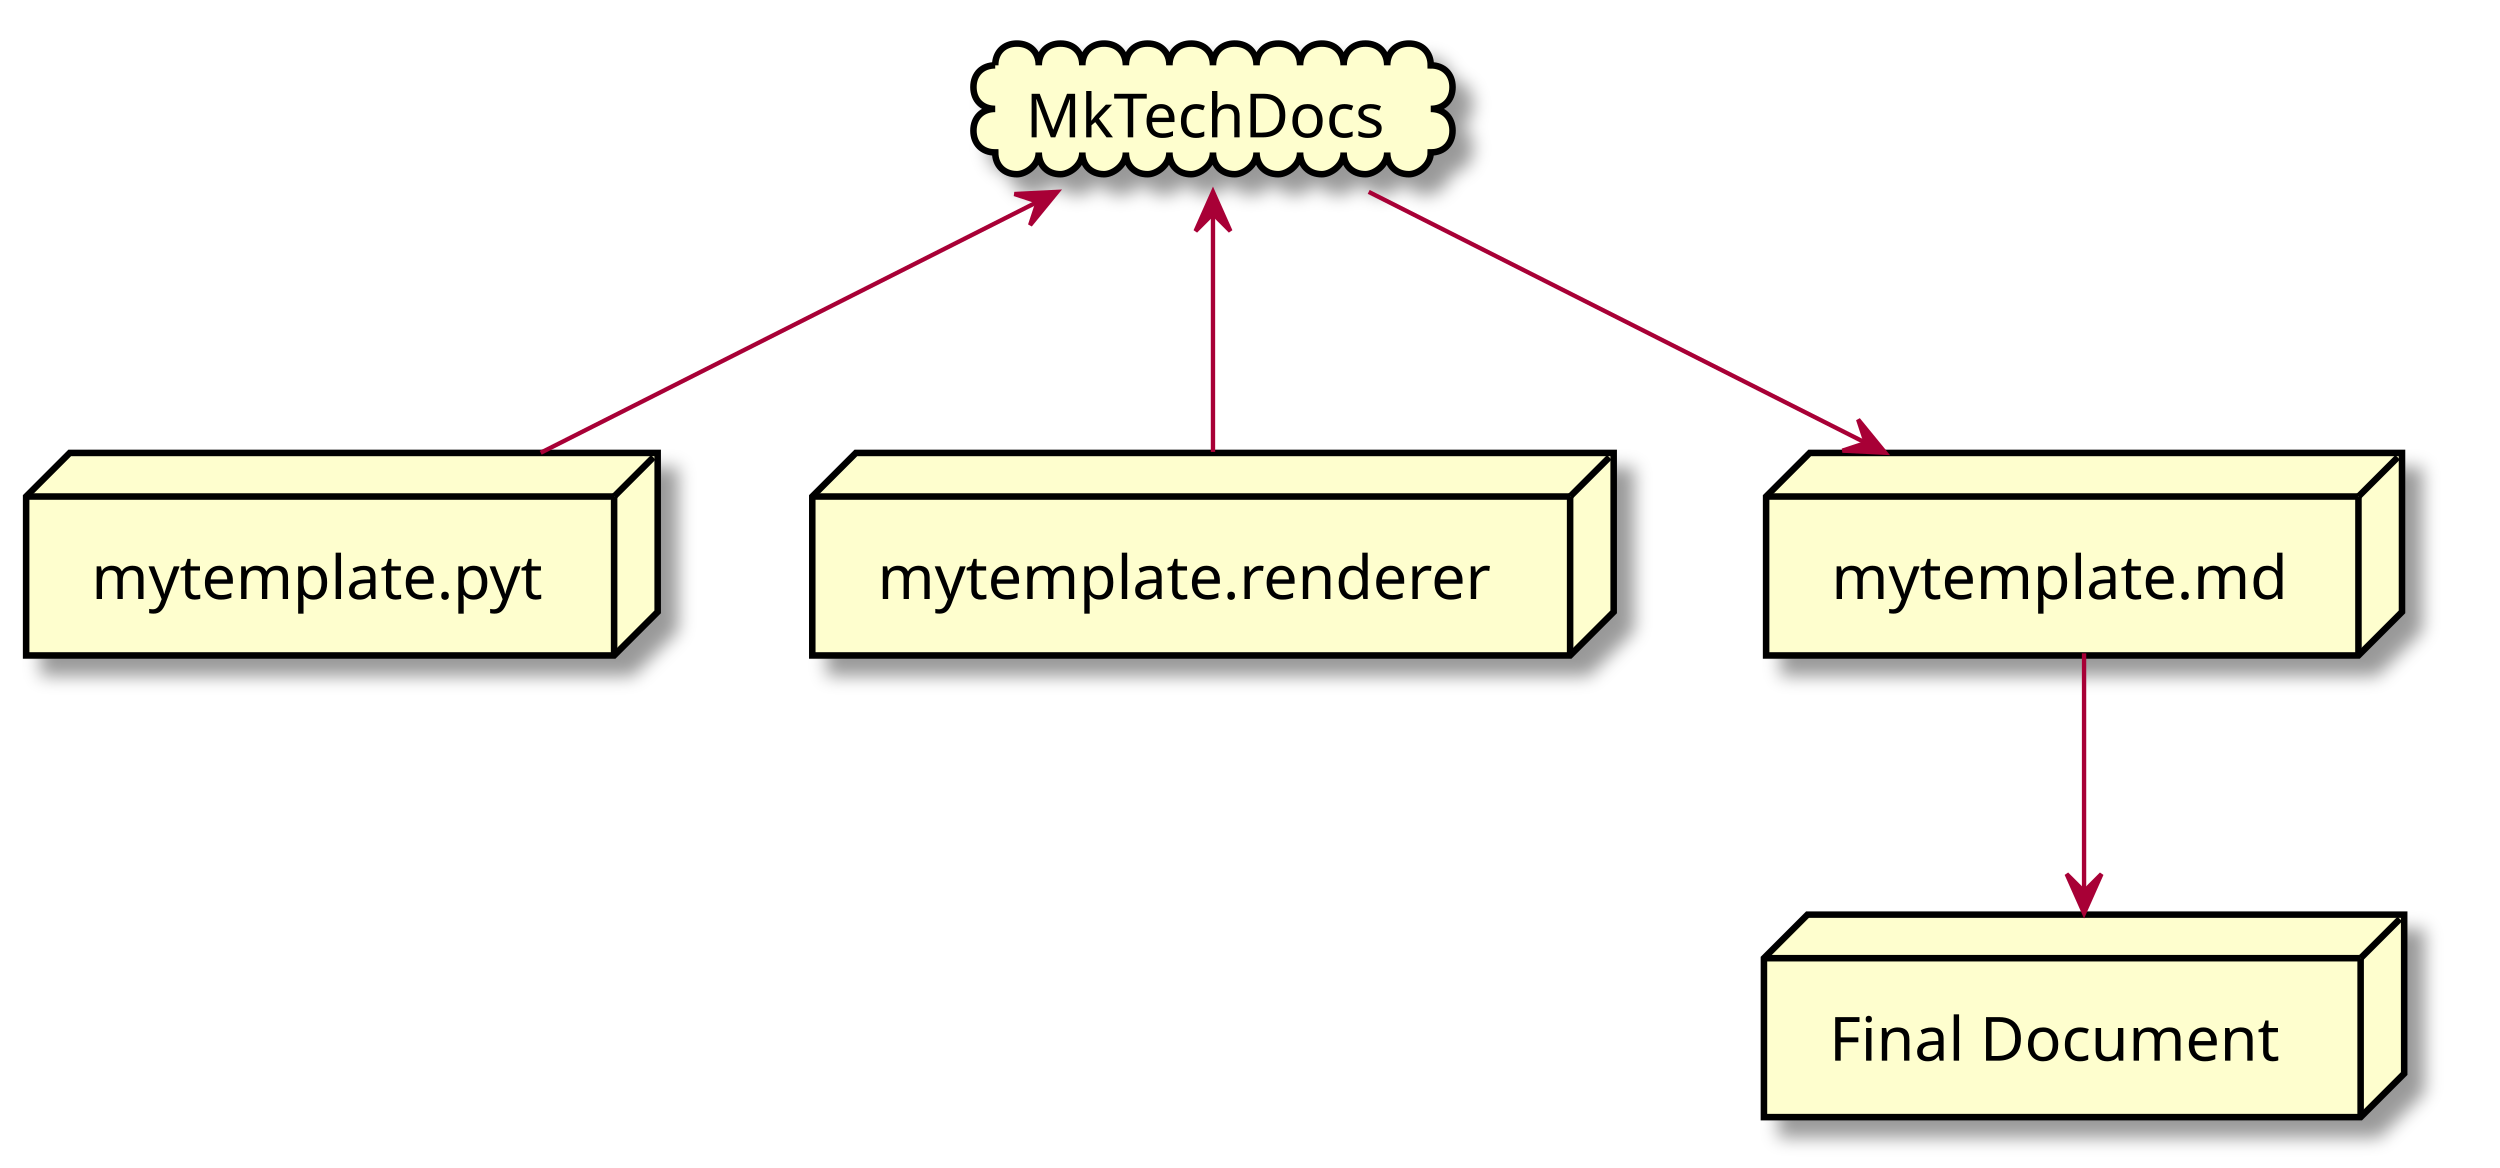
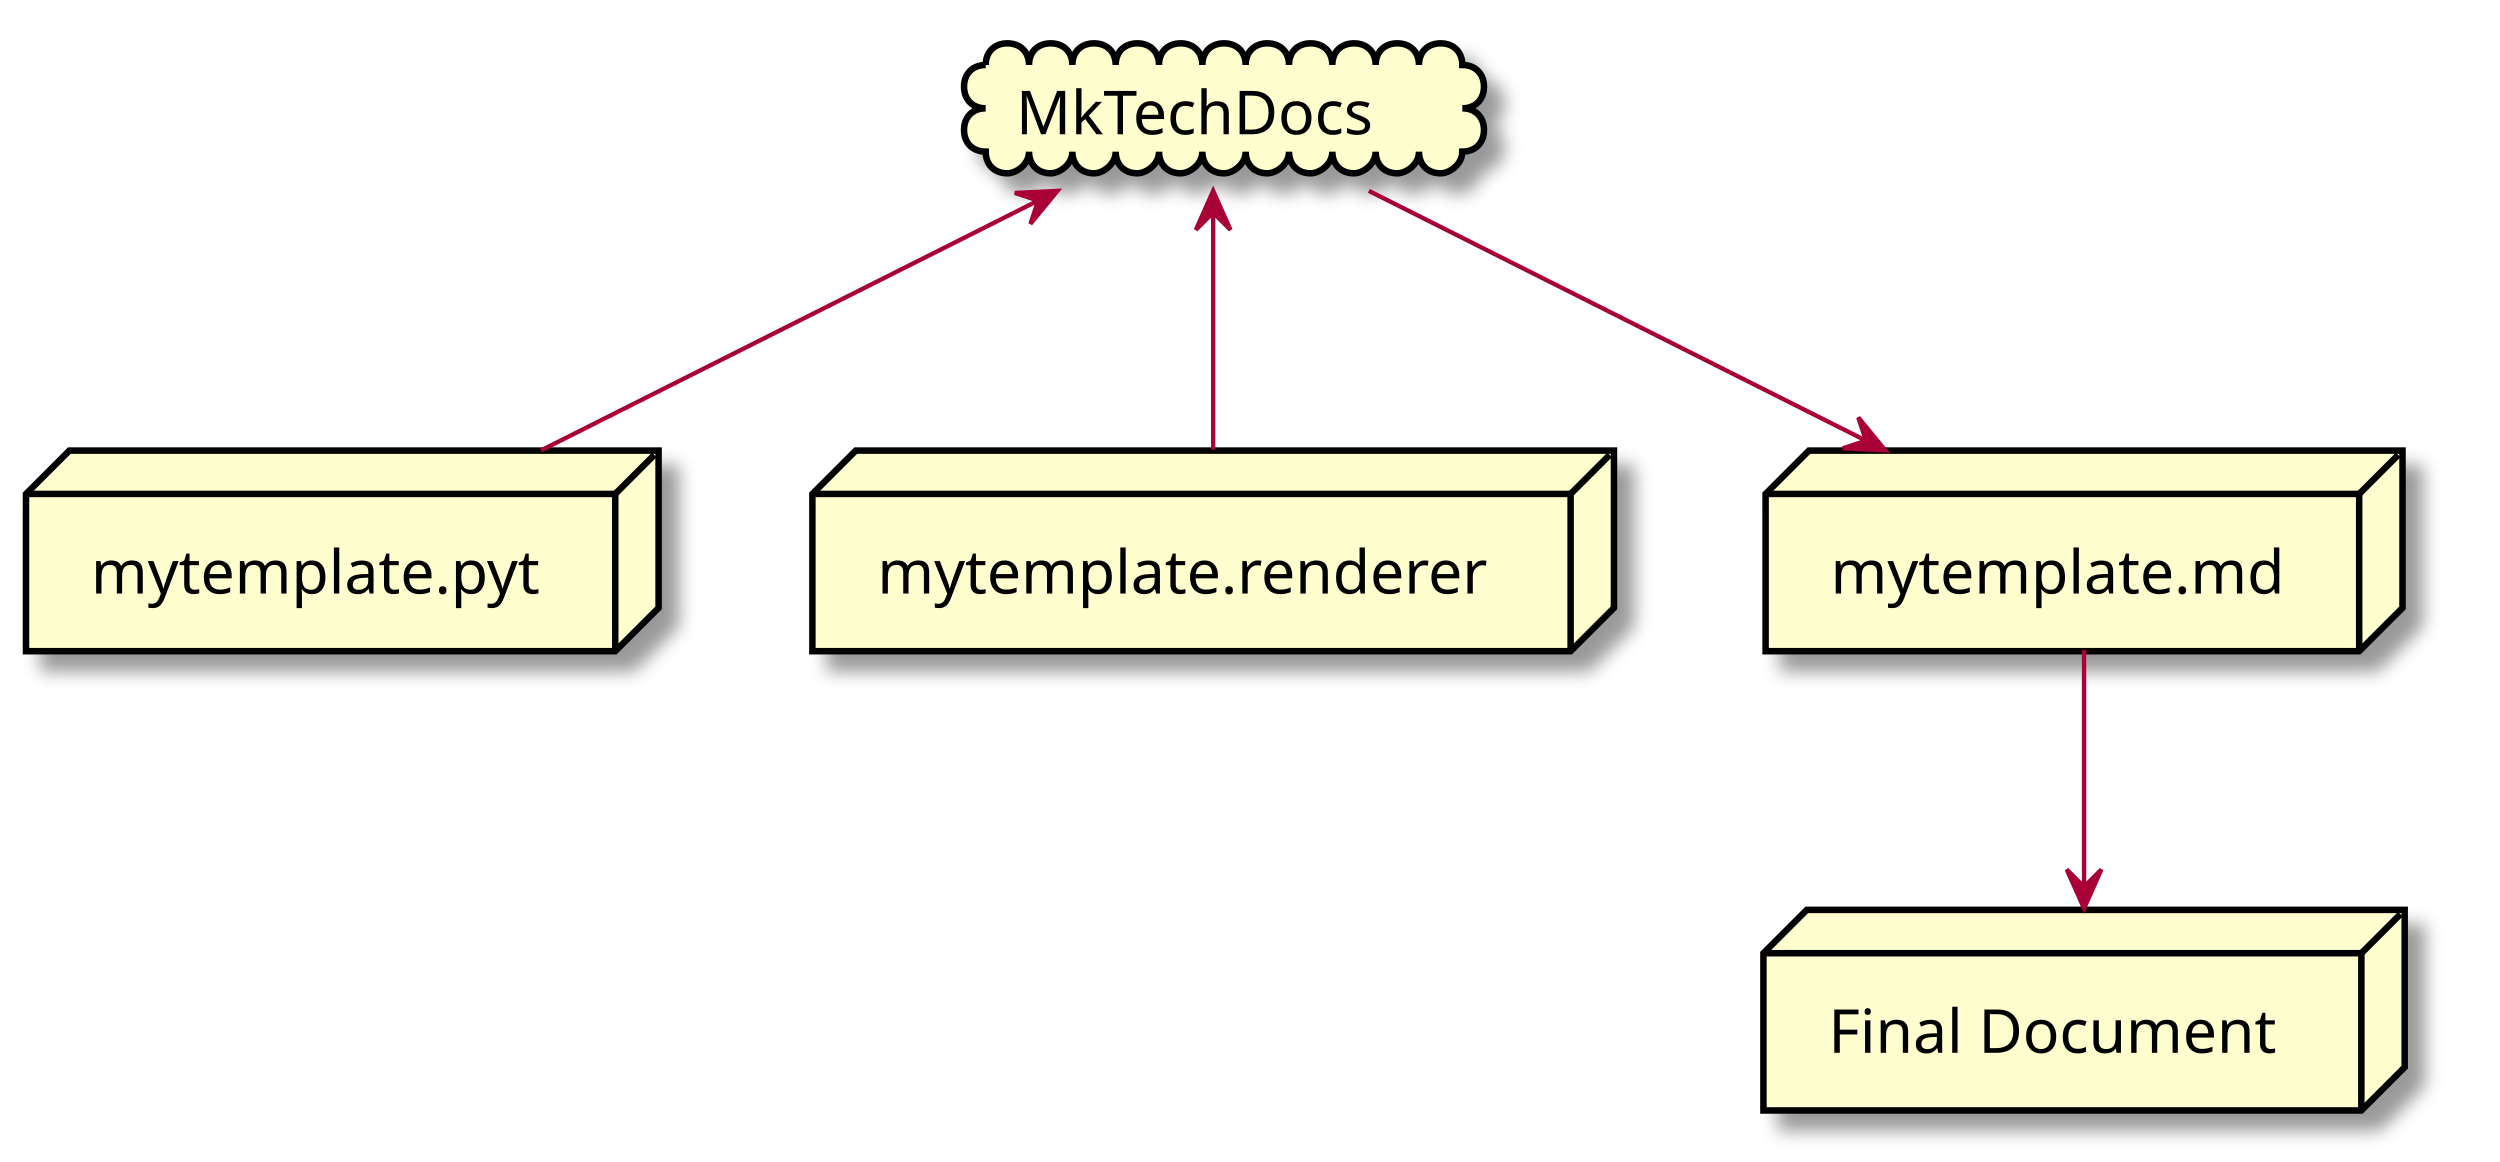
- <svg xmlns="http://www.w3.org/2000/svg" contentScriptType="application/ecmascript" contentStyleType="text/css" height="268px" preserveAspectRatio="none" style="width:574px;height:268px;" version="1.1" viewBox="0 0 574 268" width="574px" zoomAndPan="magnify">
+ <svg xmlns="http://www.w3.org/2000/svg" contentScriptType="application/ecmascript" contentStyleType="text/css" height="268px" preserveAspectRatio="none" style="width:577px;height:268px;" version="1.1" viewBox="0 0 577 268" width="577px" zoomAndPan="magnify">
  <defs>
    <filter height="300%" id="f1awqo8ywfoaq1" width="300%" x="-1" y="-1">
      <feGaussianBlur result="blurOut" stdDeviation="2.0" />
      <feColorMatrix in="blurOut" result="blurOut2" type="matrix" values="0 0 0 0 0 0 0 0 0 0 0 0 0 0 0 0 0 0 .4 0" />
      <feOffset dx="4.0" dy="4.0" in="blurOut2" result="blurOut3" />
      <feBlend in="SourceGraphic" in2="blurOut3" mode="normal" />
    </filter>
  </defs>
  <g>
-     <polygon fill="#FEFECE" filter="url(#f1awqo8ywfoaq1)" points="6,114,16,104,151,104,151,140.488,141,150.488,6,150.488,6,114" style="stroke: #000000; stroke-width: 1.5;" />
-     <line style="stroke: #000000; stroke-width: 1.5;" x1="141" x2="150" y1="114" y2="105" />
-     <line style="stroke: #000000; stroke-width: 1.5;" x1="6" x2="141" y1="114" y2="114" />
-     <line style="stroke: #000000; stroke-width: 1.5;" x1="141" x2="141" y1="114" y2="150.488" />
-     <text fill="#000000" font-family="sans-serif" font-size="14" lengthAdjust="spacingAndGlyphs" textLength="105" x="21" y="137.535">mytemplate.pyt</text>
-     <polygon fill="#FEFECE" filter="url(#f1awqo8ywfoaq1)" points="186.5,114,196.5,104,370.5,104,370.5,140.488,360.5,150.488,186.5,150.488,186.5,114" style="stroke: #000000; stroke-width: 1.5;" />
-     <line style="stroke: #000000; stroke-width: 1.5;" x1="360.5" x2="369.5" y1="114" y2="105" />
-     <line style="stroke: #000000; stroke-width: 1.5;" x1="186.5" x2="360.5" y1="114" y2="114" />
-     <line style="stroke: #000000; stroke-width: 1.5;" x1="360.5" x2="360.5" y1="114" y2="150.488" />
-     <text fill="#000000" font-family="sans-serif" font-size="14" lengthAdjust="spacingAndGlyphs" textLength="144" x="201.5" y="137.535">mytemplate.renderer</text>
-     <path d="M228.5,15 C228.5,12 230.5,10 233.5,10 C236.5,10 238.5,12 238.5,15 C238.5,12 240.5,10 243.5,10 C246.5,10 248.5,12 248.5,15 C248.5,12 250.5,10 253.5,10 C256.5,10 258.5,12 258.5,15 C258.5,12 260.5,10 263.5,10 C266.5,10 268.5,12 268.5,15 C268.5,12 270.5,10 273.5,10 C276.5,10 278.5,12 278.5,15 C278.5,12 280.5,10 283.5,10 C286.5,10 288.5,12 288.5,15 C288.5,12 290.5,10 293.5,10 C296.5,10 298.5,12 298.5,15 C298.5,12 300.5,10 303.5,10 C306.5,10 308.5,12 308.5,15 C308.5,12 310.5,10 313.5,10 C316.5,10 318.5,12 318.5,15 C318.5,12 320.5,10 323.5,10 C326.5,10 328.5,12 328.5,15 C331.5,15 333.5,17 333.5,20 C333.5,23 331.5,25 328.5,25 C331.5,25 333.5,27 333.5,30 C333.5,33 331.5,35 328.5,35 C328.5,38 325.5,40 323.5,40 C320.5,40 318.5,38 318.5,35 C318.5,38 315.5,40 313.5,40 C310.5,40 308.5,38 308.5,35 C308.5,38 305.5,40 303.5,40 C300.5,40 298.5,38 298.5,35 C298.5,38 295.5,40 293.5,40 C290.5,40 288.5,38 288.5,35 C288.5,38 285.5,40 283.5,40 C280.5,40 278.5,38 278.5,35 C278.5,38 275.5,40 273.5,40 C270.5,40 268.5,38 268.5,35 C268.5,38 265.5,40 263.5,40 C260.5,40 258.5,38 258.5,35 C258.5,38 255.5,40 253.5,40 C250.5,40 248.5,38 248.5,35 C248.5,38 245.5,40 243.5,40 C240.5,40 238.5,38 238.5,35 C238.5,38 235.5,40 233.5,40 C230.5,40 228.5,38 228.5,35 C225.5,35 223.5,33 223.5,30 C223.5,27 225.5,25 228.5,25 C225.5,25 223.5,23 223.5,20 C223.5,17 225.5,15 228.5,15 " fill="#FEFECE" filter="url(#f1awqo8ywfoaq1)" style="stroke: #000000; stroke-width: 1.5;" />
-     <text fill="#000000" font-family="sans-serif" font-size="14" lengthAdjust="spacingAndGlyphs" textLength="86" x="235.5" y="31.535">MkTechDocs</text>
-     <polygon fill="#FEFECE" filter="url(#f1awqo8ywfoaq1)" points="405.5,114,415.5,104,551.5,104,551.5,140.488,541.5,150.488,405.5,150.488,405.5,114" style="stroke: #000000; stroke-width: 1.5;" />
-     <line style="stroke: #000000; stroke-width: 1.5;" x1="541.5" x2="550.5" y1="114" y2="105" />
-     <line style="stroke: #000000; stroke-width: 1.5;" x1="405.5" x2="541.5" y1="114" y2="114" />
-     <line style="stroke: #000000; stroke-width: 1.5;" x1="541.5" x2="541.5" y1="114" y2="150.488" />
-     <text fill="#000000" font-family="sans-serif" font-size="14" lengthAdjust="spacingAndGlyphs" textLength="106" x="420.5" y="137.535">mytemplate.md</text>
-     <polygon fill="#FEFECE" filter="url(#f1awqo8ywfoaq1)" points="405,220,415,210,552,210,552,246.488,542,256.488,405,256.488,405,220" style="stroke: #000000; stroke-width: 1.5;" />
-     <line style="stroke: #000000; stroke-width: 1.5;" x1="542" x2="551" y1="220" y2="211" />
-     <line style="stroke: #000000; stroke-width: 1.5;" x1="405" x2="542" y1="220" y2="220" />
-     <line style="stroke: #000000; stroke-width: 1.5;" x1="542" x2="542" y1="220" y2="256.488" />
-     <text fill="#000000" font-family="sans-serif" font-size="14" lengthAdjust="spacingAndGlyphs" textLength="107" x="420" y="243.535">Final Document</text>
-     <path d="M237.978,46.463 C204.99,63.123 158.436,86.632 124.139,103.952 " fill="none" id="MTD-PYT" style="stroke: #A80036; stroke-width: 1.0;" />
-     <polygon fill="#A80036" points="242.744,44.057,232.907,44.544,238.281,46.311,236.514,51.684,242.744,44.057" style="stroke: #A80036; stroke-width: 1.0;" />
-     <path d="M278.5,49.377 C278.5,65.721 278.5,87.455 278.5,103.767 " fill="none" id="MTD-RND" style="stroke: #A80036; stroke-width: 1.0;" />
-     <polygon fill="#A80036" points="278.5,44.057,274.5,53.057,278.5,49.057,282.5,53.057,278.5,44.057" style="stroke: #A80036; stroke-width: 1.0;" />
-     <path d="M314.256,44.057 C345.977,60.076 392.655,83.648 428.15,101.573 " fill="none" id="MTD-MD" style="stroke: #A80036; stroke-width: 1.0;" />
-     <polygon fill="#A80036" points="432.861,103.952,426.63,96.325,428.398,101.698,423.024,103.466,432.861,103.952" style="stroke: #A80036; stroke-width: 1.0;" />
-     <path d="M478.5,150 C478.5,166.003 478.5,187.446 478.5,204.528 " fill="none" id="MD-FD" style="stroke: #A80036; stroke-width: 1.0;" />
-     <polygon fill="#A80036" points="478.5,209.678,482.5,200.678,478.5,204.678,474.5,200.678,478.5,209.678" style="stroke: #A80036; stroke-width: 1.0;" />
+     <polygon fill="#FEFECE" filter="url(#f1awqo8ywfoaq1)" points="6,114,16,104,152,104,152,140.297,142,150.297,6,150.297,6,114" style="stroke: #000000; stroke-width: 1.5;" />
+     <line style="stroke: #000000; stroke-width: 1.5;" x1="142" x2="151" y1="114" y2="105" />
+     <line style="stroke: #000000; stroke-width: 1.5;" x1="6" x2="142" y1="114" y2="114" />
+     <line style="stroke: #000000; stroke-width: 1.5;" x1="142" x2="142" y1="114" y2="150.297" />
+     <text fill="#000000" font-family="sans-serif" font-size="14" lengthAdjust="spacingAndGlyphs" textLength="106" x="21" y="136.995">mytemplate.pyt</text>
+     <polygon fill="#FEFECE" filter="url(#f1awqo8ywfoaq1)" points="187.5,114,197.5,104,372.5,104,372.5,140.297,362.5,150.297,187.5,150.297,187.5,114" style="stroke: #000000; stroke-width: 1.5;" />
+     <line style="stroke: #000000; stroke-width: 1.5;" x1="362.5" x2="371.5" y1="114" y2="105" />
+     <line style="stroke: #000000; stroke-width: 1.5;" x1="187.5" x2="362.5" y1="114" y2="114" />
+     <line style="stroke: #000000; stroke-width: 1.5;" x1="362.5" x2="362.5" y1="114" y2="150.297" />
+     <text fill="#000000" font-family="sans-serif" font-size="14" lengthAdjust="spacingAndGlyphs" textLength="145" x="202.5" y="136.995">mytemplate.renderer</text>
+     <path d="M227.5,15 C227.5,12 229.5,10 232.5,10 C235.5,10 237.5,12 237.5,15 C237.5,12 239.5,10 242.5,10 C245.5,10 247.5,12 247.5,15 C247.5,12 249.5,10 252.5,10 C255.5,10 257.5,12 257.5,15 C257.5,12 259.5,10 262.5,10 C265.5,10 267.5,12 267.5,15 C267.5,12 269.5,10 272.5,10 C275.5,10 277.5,12 277.5,15 C277.5,12 279.5,10 282.5,10 C285.5,10 287.5,12 287.5,15 C287.5,12 289.5,10 292.5,10 C295.5,10 297.5,12 297.5,15 C297.5,12 299.5,10 302.5,10 C305.5,10 307.5,12 307.5,15 C307.5,12 309.5,10 312.5,10 C315.5,10 317.5,12 317.5,15 C317.5,12 319.5,10 322.5,10 C325.5,10 327.5,12 327.5,15 C327.5,12 329.5,10 332.5,10 C335.5,10 337.5,12 337.5,15 C340.5,15 342.5,17 342.5,20 C342.5,23 340.5,25 337.5,25 C340.5,25 342.5,27 342.5,30 C342.5,33 340.5,35 337.5,35 C337.5,38 334.5,40 332.5,40 C329.5,40 327.5,38 327.5,35 C327.5,38 324.5,40 322.5,40 C319.5,40 317.5,38 317.5,35 C317.5,38 314.5,40 312.5,40 C309.5,40 307.5,38 307.5,35 C307.5,38 304.5,40 302.5,40 C299.5,40 297.5,38 297.5,35 C297.5,38 294.5,40 292.5,40 C289.5,40 287.5,38 287.5,35 C287.5,38 284.5,40 282.5,40 C279.5,40 277.5,38 277.5,35 C277.5,38 274.5,40 272.5,40 C269.5,40 267.5,38 267.5,35 C267.5,38 264.5,40 262.5,40 C259.5,40 257.5,38 257.5,35 C257.5,38 254.5,40 252.5,40 C249.5,40 247.5,38 247.5,35 C247.5,38 244.5,40 242.5,40 C239.5,40 237.5,38 237.5,35 C237.5,38 234.5,40 232.5,40 C229.5,40 227.5,38 227.5,35 C224.5,35 222.5,33 222.5,30 C222.5,27 224.5,25 227.5,25 C224.5,25 222.5,23 222.5,20 C222.5,17 224.5,15 227.5,15 " fill="#FEFECE" filter="url(#f1awqo8ywfoaq1)" style="stroke: #000000; stroke-width: 1.5;" />
+     <text fill="#000000" font-family="sans-serif" font-size="14" lengthAdjust="spacingAndGlyphs" textLength="91" x="234.5" y="30.995">MkTechDocs</text>
+     <polygon fill="#FEFECE" filter="url(#f1awqo8ywfoaq1)" points="407.5,114,417.5,104,554.5,104,554.5,140.297,544.5,150.297,407.5,150.297,407.5,114" style="stroke: #000000; stroke-width: 1.5;" />
+     <line style="stroke: #000000; stroke-width: 1.5;" x1="544.5" x2="553.5" y1="114" y2="105" />
+     <line style="stroke: #000000; stroke-width: 1.5;" x1="407.5" x2="544.5" y1="114" y2="114" />
+     <line style="stroke: #000000; stroke-width: 1.5;" x1="544.5" x2="544.5" y1="114" y2="150.297" />
+     <text fill="#000000" font-family="sans-serif" font-size="14" lengthAdjust="spacingAndGlyphs" textLength="107" x="422.5" y="136.995">mytemplate.md</text>
+     <polygon fill="#FEFECE" filter="url(#f1awqo8ywfoaq1)" points="407,220,417,210,555,210,555,246.297,545,256.297,407,256.297,407,220" style="stroke: #000000; stroke-width: 1.5;" />
+     <line style="stroke: #000000; stroke-width: 1.5;" x1="545" x2="554" y1="220" y2="211" />
+     <line style="stroke: #000000; stroke-width: 1.5;" x1="407" x2="545" y1="220" y2="220" />
+     <line style="stroke: #000000; stroke-width: 1.5;" x1="545" x2="545" y1="220" y2="256.297" />
+     <text fill="#000000" font-family="sans-serif" font-size="14" lengthAdjust="spacingAndGlyphs" textLength="108" x="422" y="242.995">Final Document</text>
+     <path d="M239.276,46.463 C206.122,63.123 159.336,86.632 124.867,103.952 " fill="none" id="MTD-PYT" style="stroke: #A80036; stroke-width: 1.0;" />
+     <polygon fill="#A80036" points="244.065,44.057,234.227,44.524,239.597,46.302,237.819,51.672,244.065,44.057" style="stroke: #A80036; stroke-width: 1.0;" />
+     <path d="M280,49.377 C280,65.721 280,87.455 280,103.767 " fill="none" id="MTD-RND" style="stroke: #A80036; stroke-width: 1.0;" />
+     <polygon fill="#A80036" points="280,44.057,276,53.057,280,49.057,284,53.057,280,44.057" style="stroke: #A80036; stroke-width: 1.0;" />
+     <path d="M315.935,44.057 C347.815,60.076 394.726,83.648 430.398,101.573 " fill="none" id="MTD-MD" style="stroke: #A80036; stroke-width: 1.0;" />
+     <polygon fill="#A80036" points="435.133,103.952,428.887,96.337,430.665,101.707,425.295,103.485,435.133,103.952" style="stroke: #A80036; stroke-width: 1.0;" />
+     <path d="M481,150 C481,166.003 481,187.446 481,204.528 " fill="none" id="MD-FD" style="stroke: #A80036; stroke-width: 1.0;" />
+     <polygon fill="#A80036" points="481,209.678,485,200.678,481,204.678,477,200.678,481,209.678" style="stroke: #A80036; stroke-width: 1.0;" />
  </g>
</svg>
